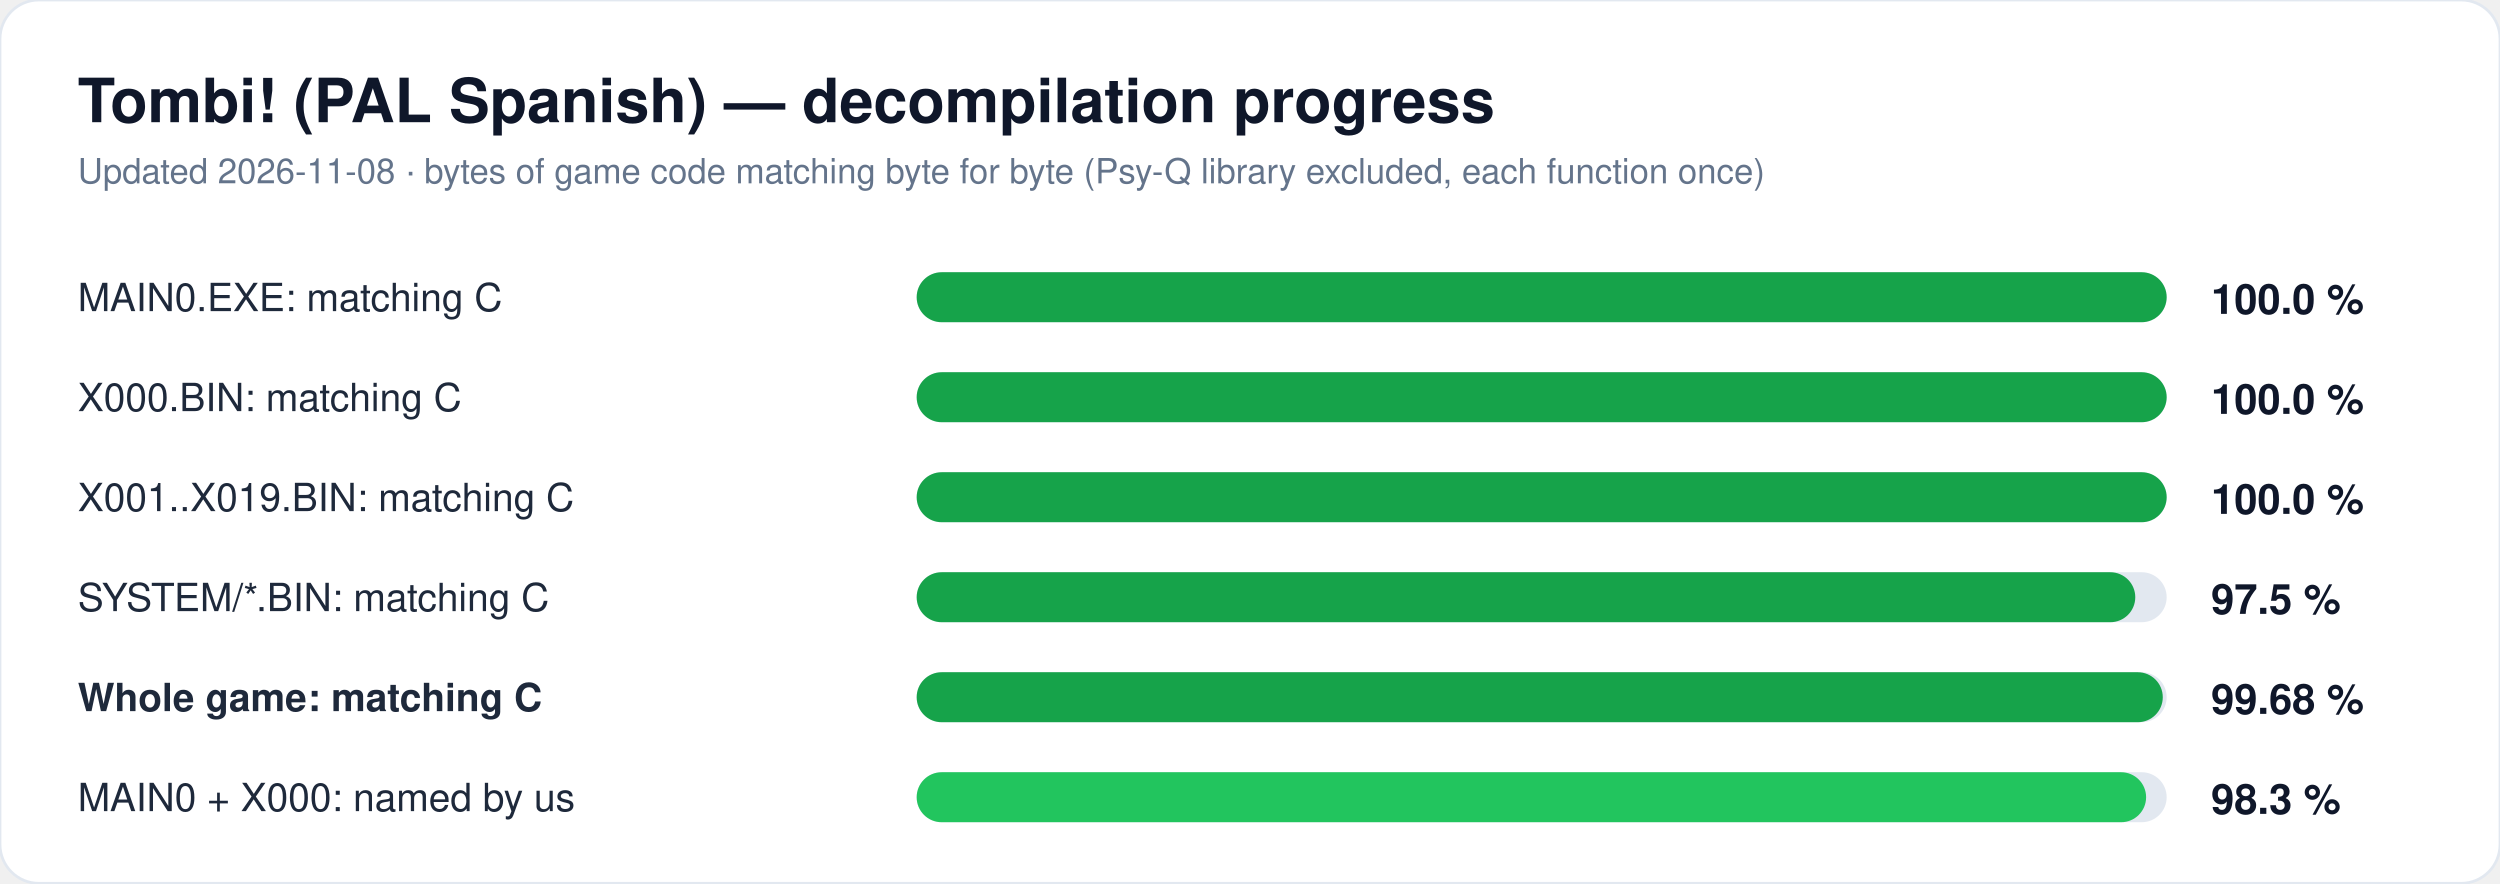
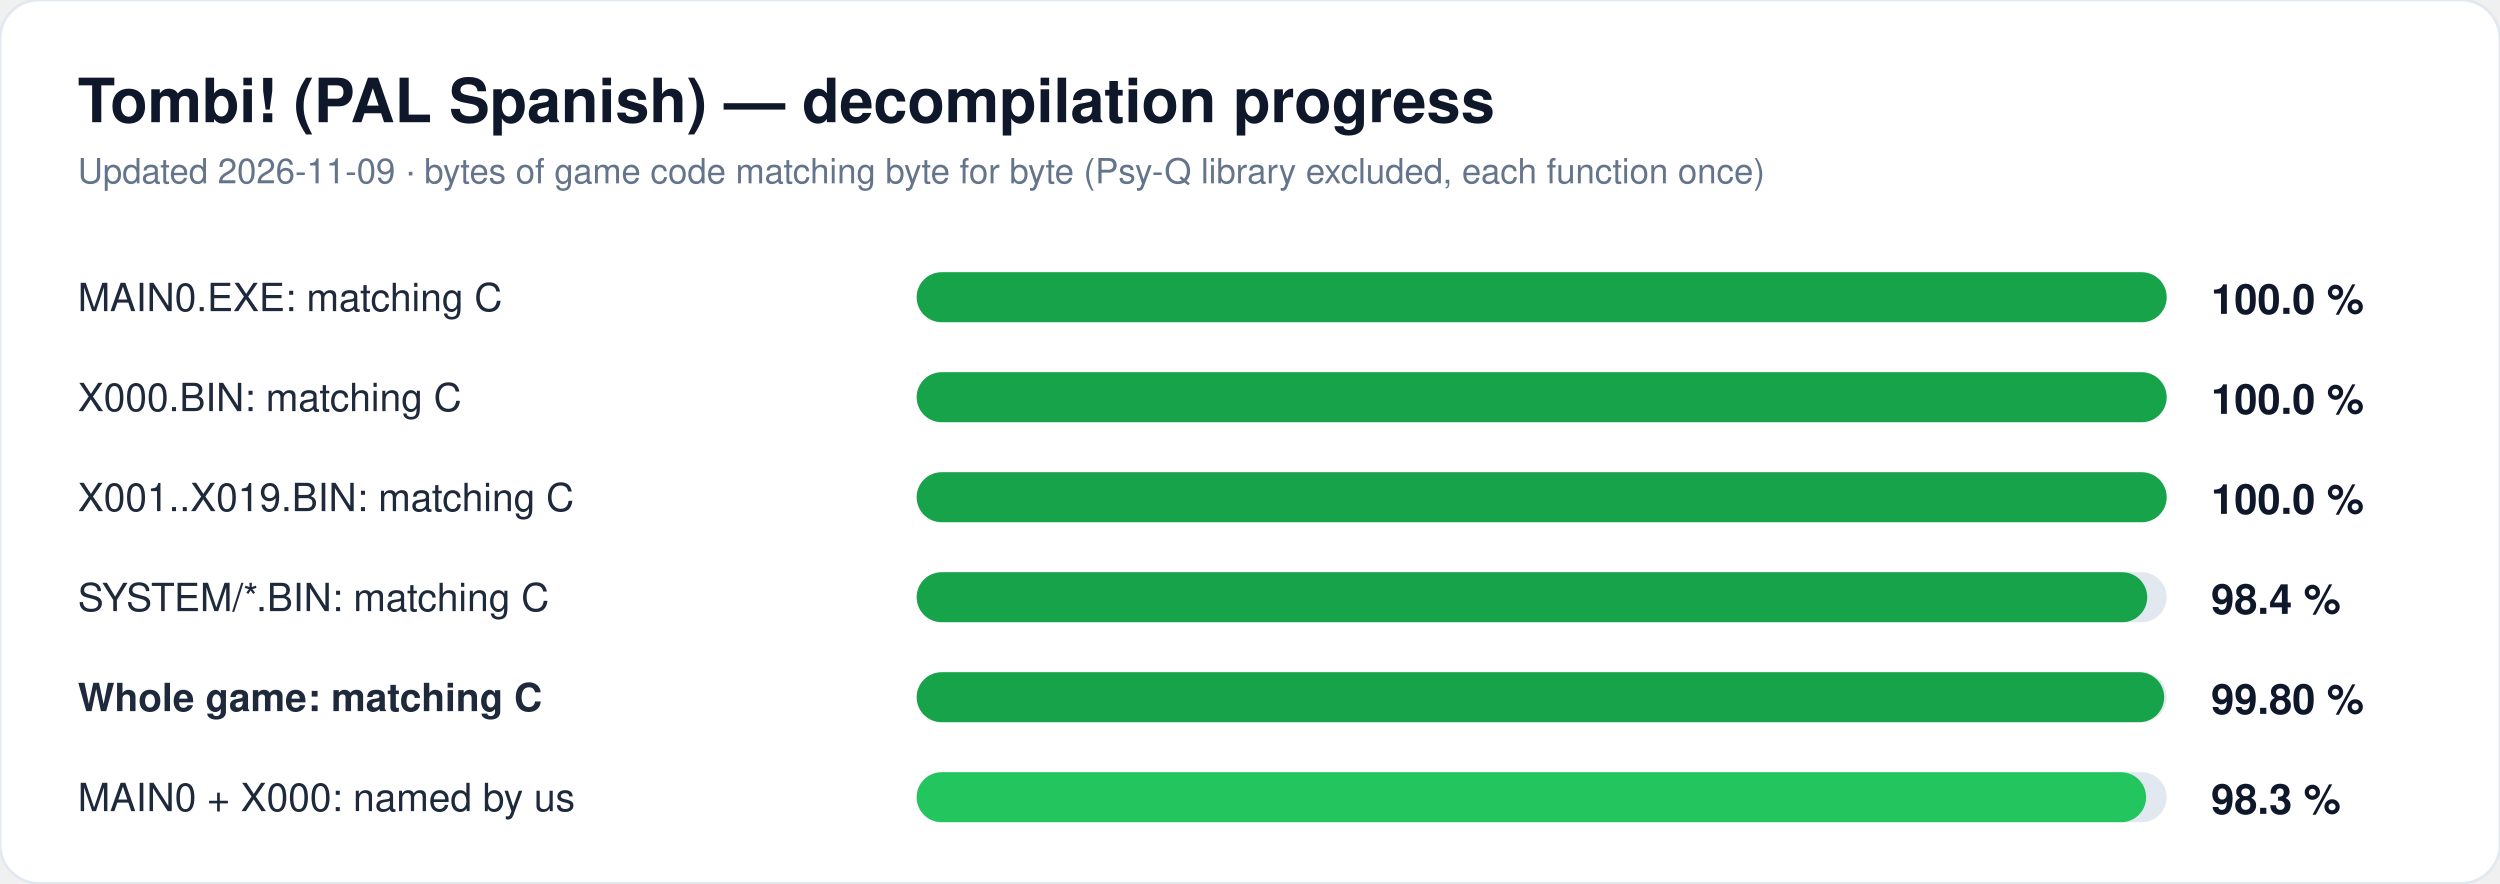
<svg xmlns="http://www.w3.org/2000/svg" width="900" height="318" viewBox="0 0 900 318" role="img" aria-label="Decompilation progress">
  <rect width="900" height="318" rx="14" fill="#ffffff" stroke="#e2e8f0" />
  <text x="28" y="44" font-family="Segoe UI,Helvetica,Arial,sans-serif" font-size="22" font-weight="700" fill="#0f172a">Tombi! (PAL Spanish) — decompilation progress</text>
-   <text x="28" y="66" font-family="Segoe UI,Helvetica,Arial,sans-serif" font-size="12.5" fill="#64748b">Updated 2026-11-08 · bytes of game code matching byte for byte (Psy-Q library excluded, each function once)</text>
+   <text x="28" y="66" font-family="Segoe UI,Helvetica,Arial,sans-serif" font-size="12.5" fill="#64748b">Updated 2026-11-09 · bytes of game code matching byte for byte (Psy-Q library excluded, each function once)</text>
  <text x="28" y="112" font-family="Segoe UI,Helvetica,Arial,sans-serif" font-size="14" fill="#1e293b">MAIN0.EXE: matching C</text>
  <rect x="330" y="98" width="450" height="18" rx="9" fill="#e2e8f0" />
  <rect x="330" y="98" width="450.0" height="18" rx="9" fill="#16a34a" />
  <text x="796" y="113" font-family="Segoe UI,Helvetica,Arial,sans-serif" font-size="15" font-weight="700" fill="#0f172a">100.0 %</text>
  <text x="28" y="148" font-family="Segoe UI,Helvetica,Arial,sans-serif" font-size="14" fill="#1e293b">X000.BIN: matching C</text>
  <rect x="330" y="134" width="450" height="18" rx="9" fill="#e2e8f0" />
  <rect x="330" y="134" width="450.0" height="18" rx="9" fill="#16a34a" />
  <text x="796" y="149" font-family="Segoe UI,Helvetica,Arial,sans-serif" font-size="15" font-weight="700" fill="#0f172a">100.0 %</text>
  <text x="28" y="184" font-family="Segoe UI,Helvetica,Arial,sans-serif" font-size="14" fill="#1e293b">X001..X019.BIN: matching C</text>
  <rect x="330" y="170" width="450" height="18" rx="9" fill="#e2e8f0" />
  <rect x="330" y="170" width="450.0" height="18" rx="9" fill="#16a34a" />
  <text x="796" y="185" font-family="Segoe UI,Helvetica,Arial,sans-serif" font-size="15" font-weight="700" fill="#0f172a">100.0 %</text>
  <text x="28" y="220" font-family="Segoe UI,Helvetica,Arial,sans-serif" font-size="14" fill="#1e293b">SYSTEM/*.BIN: matching C</text>
  <rect x="330" y="206" width="450" height="18" rx="9" fill="#e2e8f0" />
-   <rect x="330" y="206" width="438.7" height="18" rx="9" fill="#16a34a" />
-   <text x="796" y="221" font-family="Segoe UI,Helvetica,Arial,sans-serif" font-size="15" font-weight="700" fill="#0f172a">97.5 %</text>
+   <rect x="330" y="206" width="443.0" height="18" rx="9" fill="#16a34a" />
+   <text x="796" y="221" font-family="Segoe UI,Helvetica,Arial,sans-serif" font-size="15" font-weight="700" fill="#0f172a">98.4 %</text>
  <text x="28" y="256" font-family="Segoe UI,Helvetica,Arial,sans-serif" font-size="14" font-weight="700" fill="#1e293b">Whole game: matching C</text>
  <rect x="330" y="242" width="450" height="18" rx="9" fill="#e2e8f0" />
-   <rect x="330" y="242" width="448.6" height="18" rx="9" fill="#16a34a" />
-   <text x="796" y="257" font-family="Segoe UI,Helvetica,Arial,sans-serif" font-size="15" font-weight="700" fill="#0f172a">99.68 %</text>
+   <rect x="330" y="242" width="449.1" height="18" rx="9" fill="#16a34a" />
+   <text x="796" y="257" font-family="Segoe UI,Helvetica,Arial,sans-serif" font-size="15" font-weight="700" fill="#0f172a">99.80 %</text>
  <text x="28" y="292" font-family="Segoe UI,Helvetica,Arial,sans-serif" font-size="14" fill="#1e293b">MAIN0 + X000: named by us</text>
  <rect x="330" y="278" width="450" height="18" rx="9" fill="#e2e8f0" />
  <rect x="330" y="278" width="442.6" height="18" rx="9" fill="#22c55e" />
  <text x="796" y="293" font-family="Segoe UI,Helvetica,Arial,sans-serif" font-size="15" font-weight="700" fill="#0f172a">98.3 %</text>
</svg>
